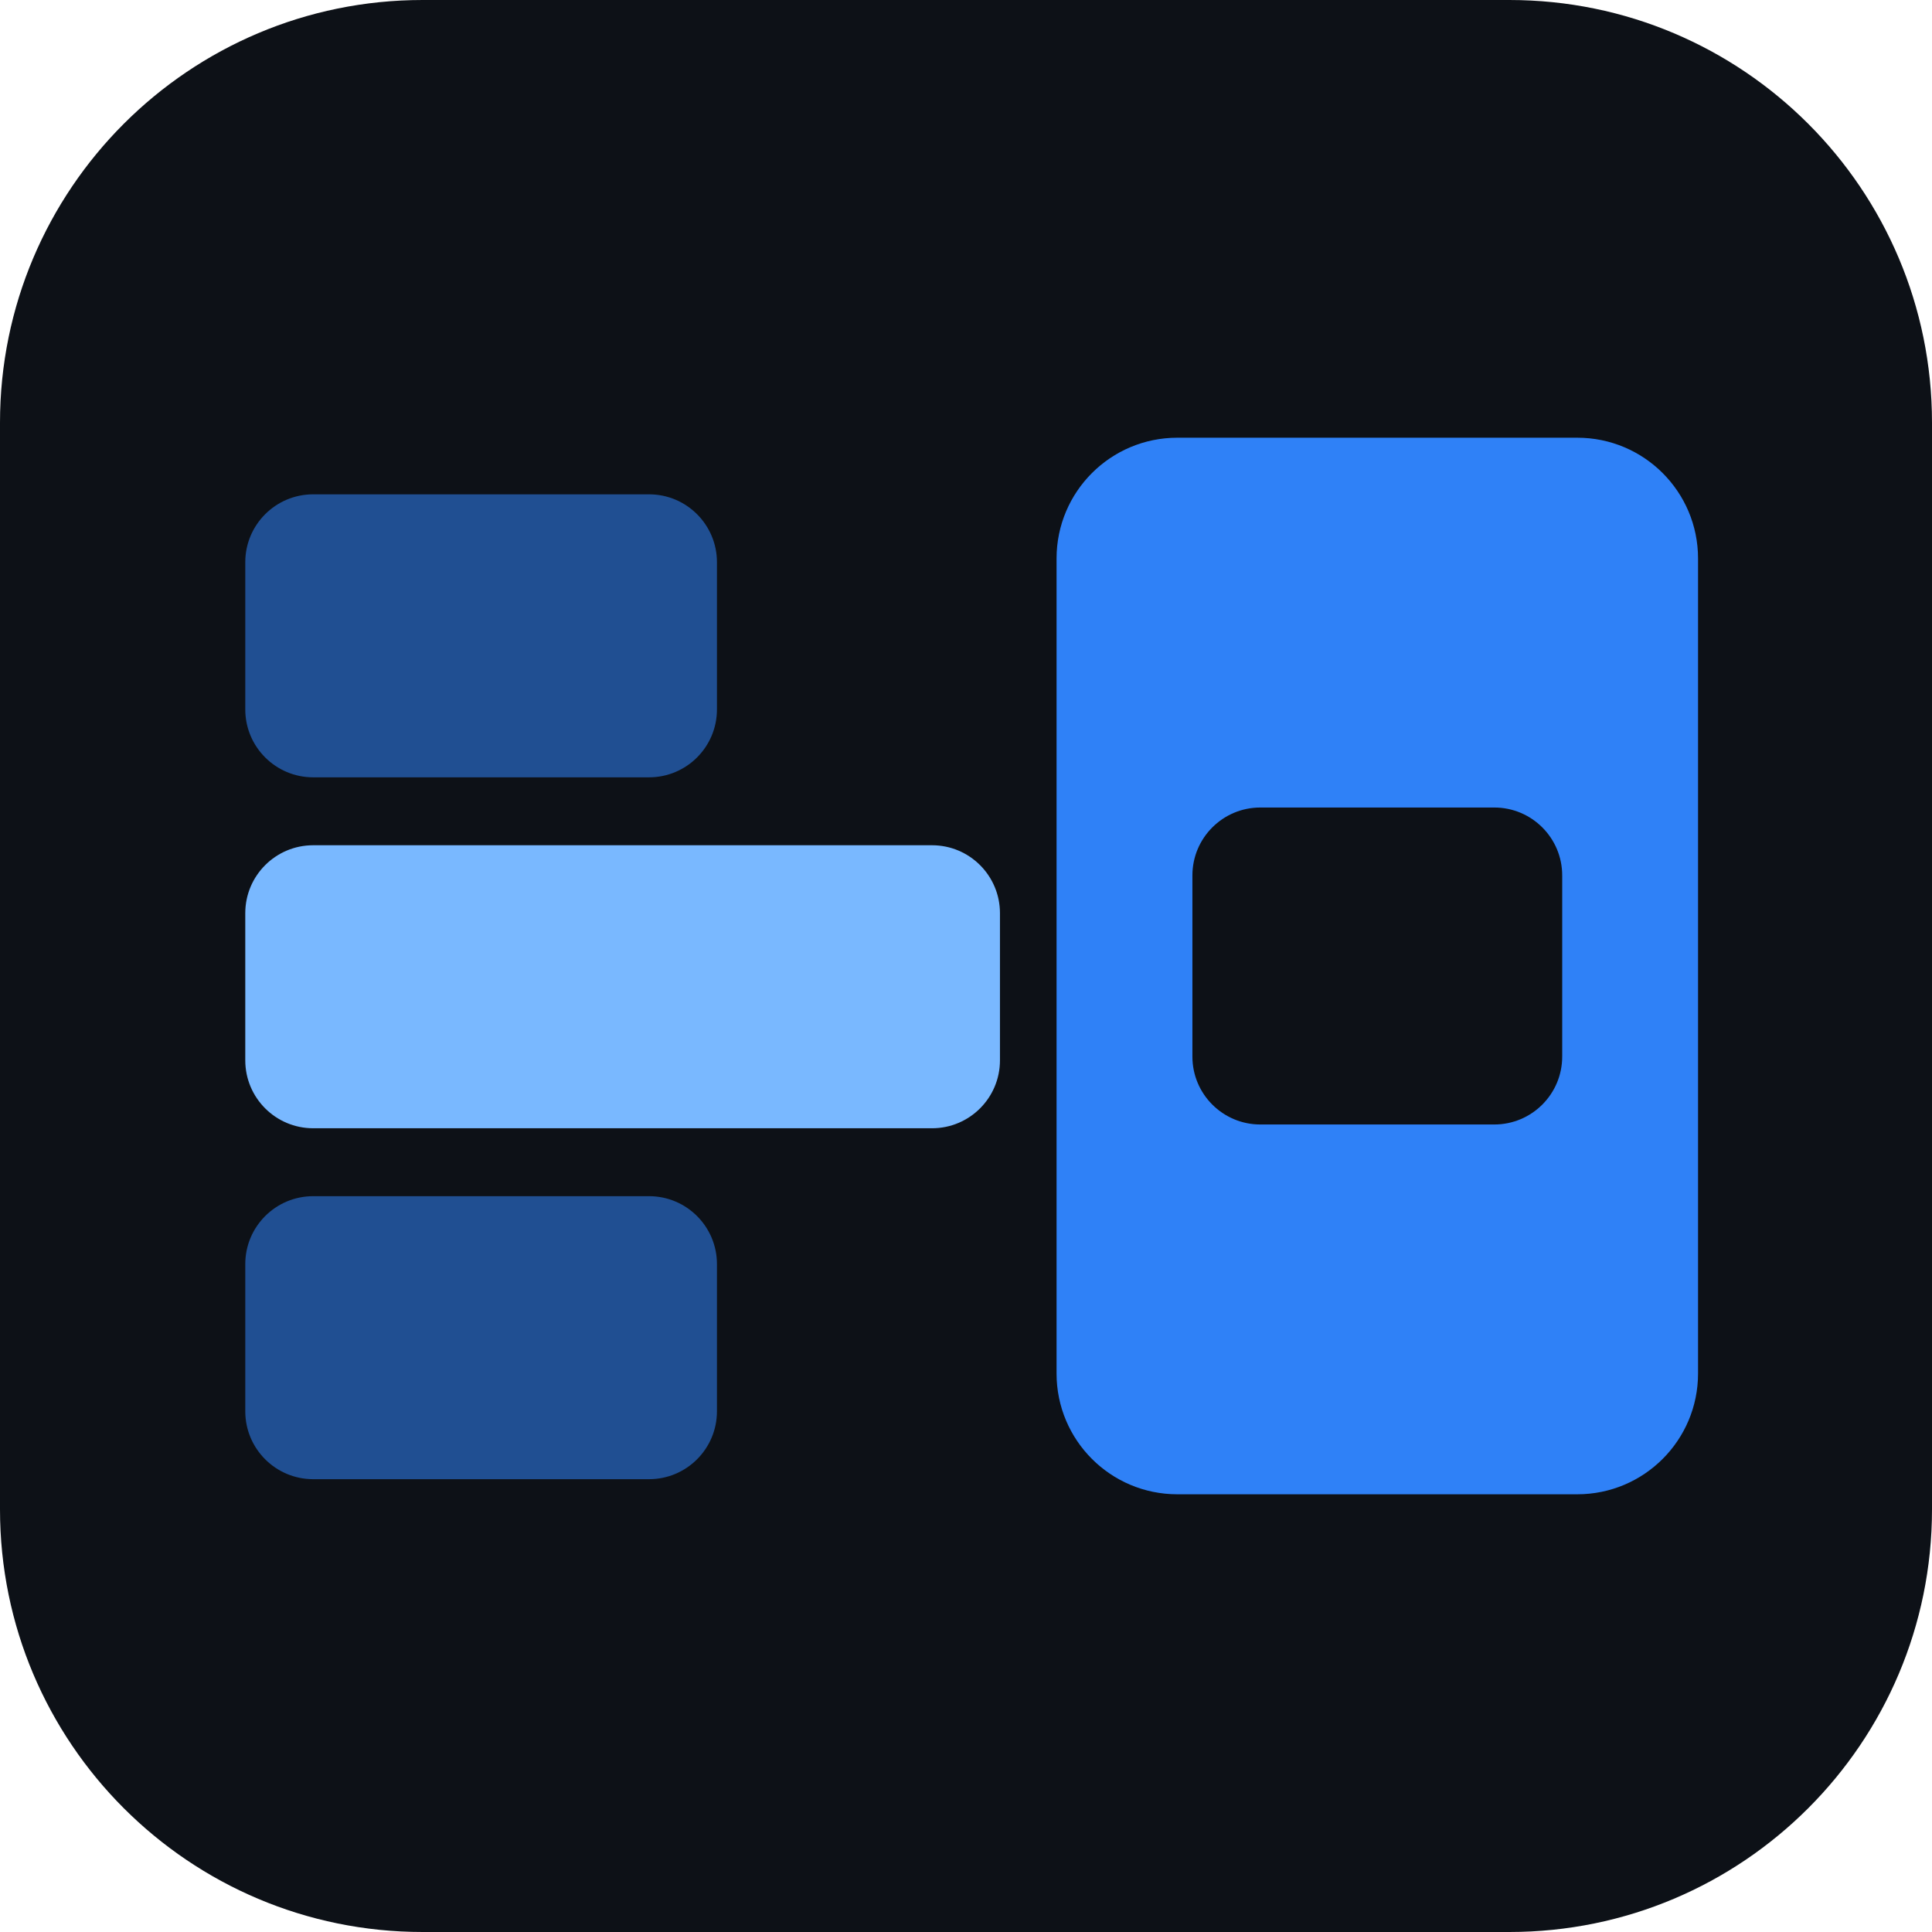
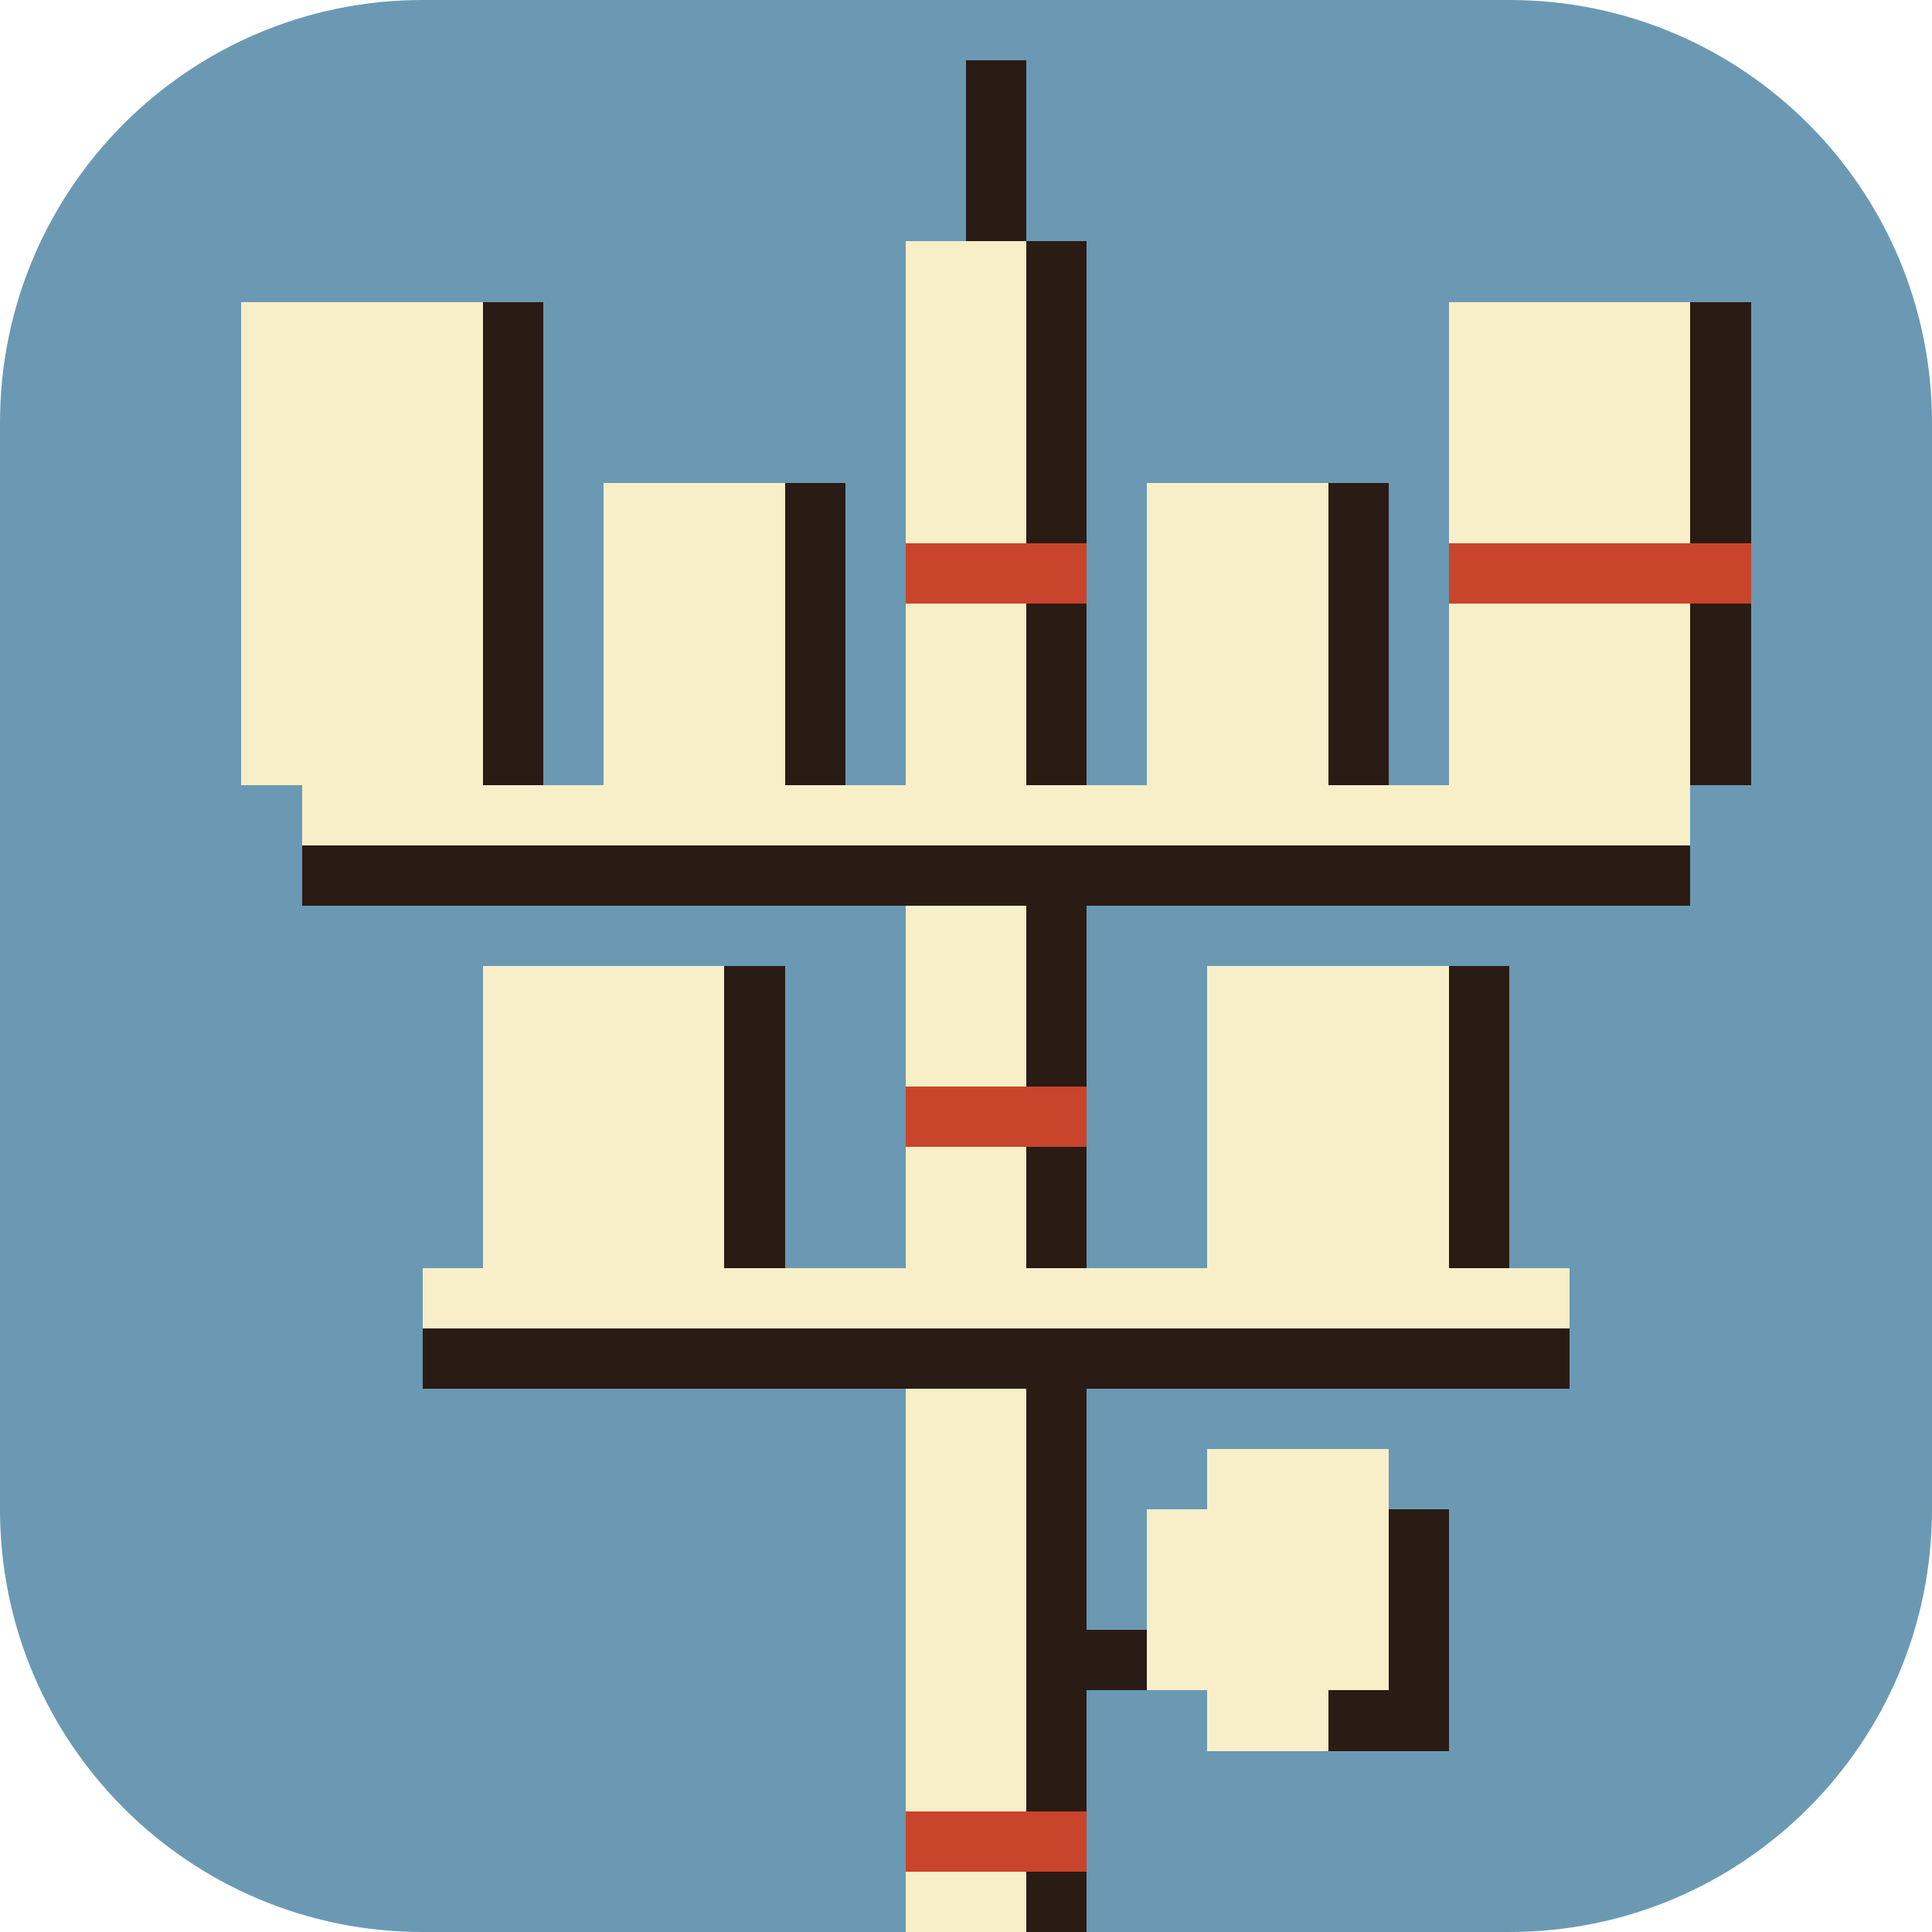
- <svg xmlns="http://www.w3.org/2000/svg" viewBox="0 0 1024 1024" width="1024" height="1024">
-   <rect width="1024" height="1024" rx="224" fill="#0d1117" />
-   <rect x="130" y="262" width="250" height="150" rx="36" fill="#2f81f7" opacity="0.55" />
-   <rect x="130" y="634" width="250" height="150" rx="36" fill="#2f81f7" opacity="0.55" />
-   <rect x="130" y="448" width="400" height="150" rx="36" fill="#79b8ff" />
-   <rect x="560" y="232" width="340" height="560" rx="64" fill="#2f81f7" />
-   <rect x="632" y="428" width="196" height="168" rx="36" fill="#0d1117" />
+ <svg xmlns="http://www.w3.org/2000/svg" viewBox="0 0 1024 1024" width="1024" height="1024" shape-rendering="crispEdges">
+   <defs>
+     <clipPath id="r">
+       <rect width="1024" height="1024" rx="224" />
+     </clipPath>
+   </defs>
+   <g clip-path="url(#r)">
+     <rect width="1024" height="1024" fill="#6b99b3" />
+     <rect x="512" y="32" width="32" height="96" fill="#2a1b14" />
+     <rect x="480" y="128" width="64" height="896" fill="#f8efc9" />
+     <rect x="544" y="128" width="32" height="896" fill="#2a1b14" />
+     <rect x="160" y="416" width="736" height="32" fill="#f8efc9" />
+     <rect x="160" y="448" width="736" height="32" fill="#2a1b14" />
+     <rect x="128" y="160" width="128" height="256" fill="#f8efc9" />
+     <rect x="256" y="160" width="32" height="256" fill="#2a1b14" />
+     <rect x="320" y="256" width="96" height="160" fill="#f8efc9" />
+     <rect x="416" y="256" width="32" height="160" fill="#2a1b14" />
+     <rect x="608" y="256" width="96" height="160" fill="#f8efc9" />
+     <rect x="704" y="256" width="32" height="160" fill="#2a1b14" />
+     <rect x="768" y="160" width="128" height="256" fill="#f8efc9" />
+     <rect x="896" y="160" width="32" height="256" fill="#2a1b14" />
+     <rect x="768" y="288" width="160" height="32" fill="#c8442a" />
+     <rect x="224" y="672" width="608" height="32" fill="#f8efc9" />
+     <rect x="224" y="704" width="608" height="32" fill="#2a1b14" />
+     <rect x="256" y="512" width="128" height="160" fill="#f8efc9" />
+     <rect x="384" y="512" width="32" height="160" fill="#2a1b14" />
+     <rect x="640" y="512" width="128" height="160" fill="#f8efc9" />
+     <rect x="768" y="512" width="32" height="160" fill="#2a1b14" />
+     <rect x="576" y="864" width="32" height="32" fill="#2a1b14" />
+     <rect x="640" y="768" width="96" height="32" fill="#f8efc9" />
+     <rect x="608" y="800" width="128" height="96" fill="#f8efc9" />
+     <rect x="736" y="800" width="32" height="96" fill="#2a1b14" />
+     <rect x="640" y="896" width="64" height="32" fill="#f8efc9" />
+     <rect x="704" y="896" width="64" height="32" fill="#2a1b14" />
+     <rect x="480" y="288" width="96" height="32" fill="#c8442a" />
+     <rect x="480" y="576" width="96" height="32" fill="#c8442a" />
+     <rect x="480" y="960" width="96" height="32" fill="#c8442a" />
+   </g>
</svg>
